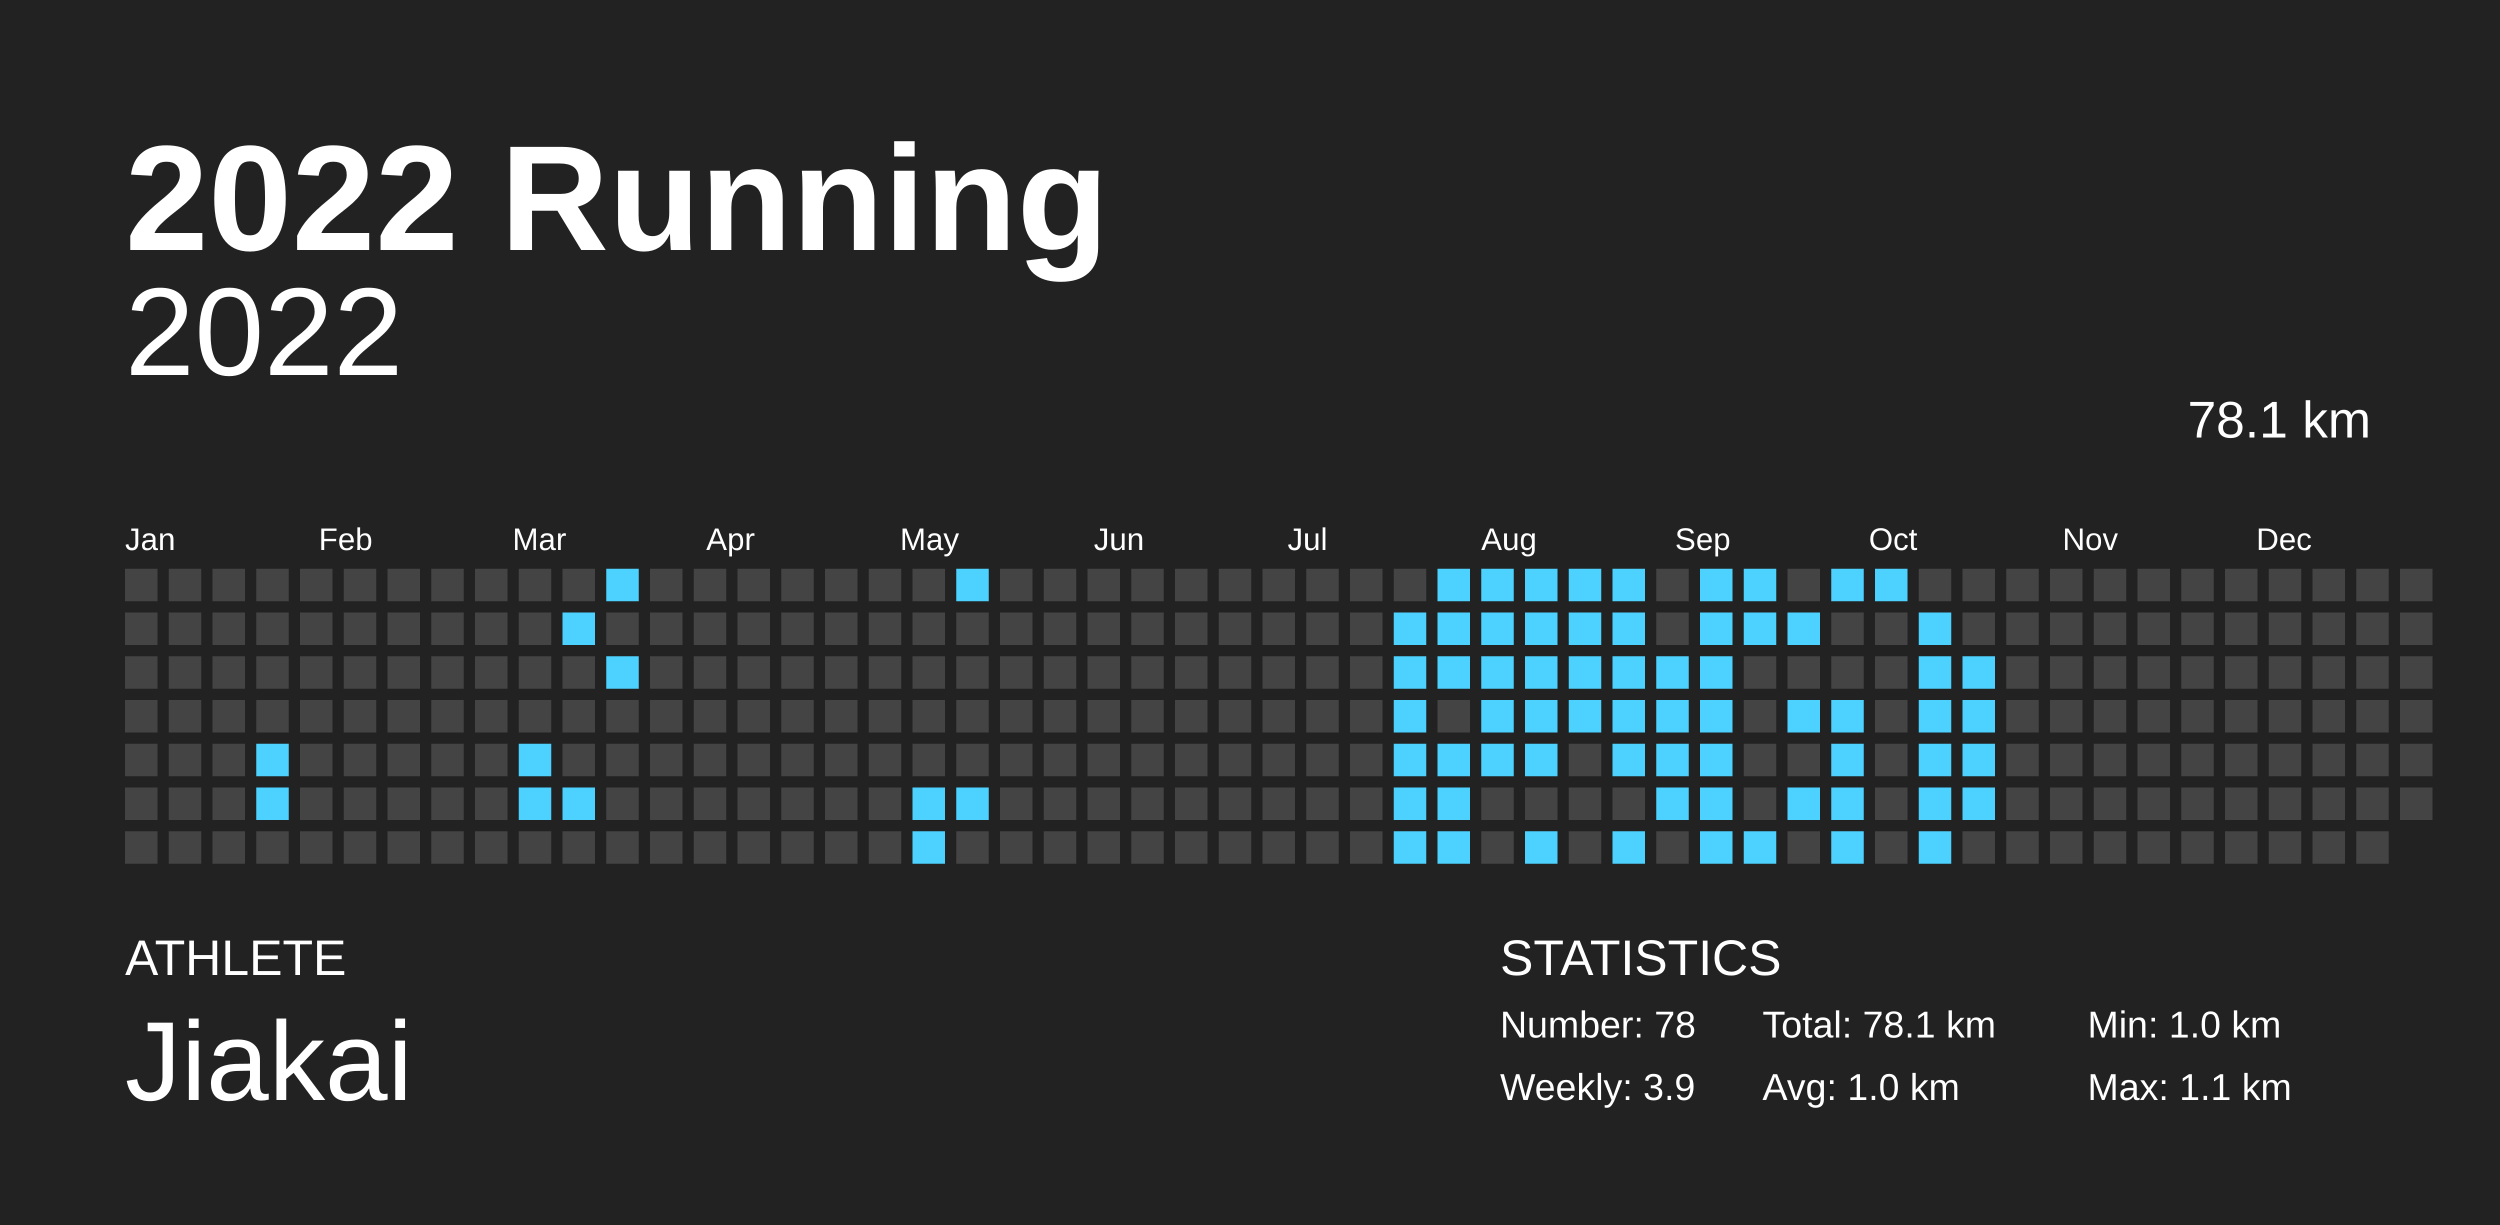
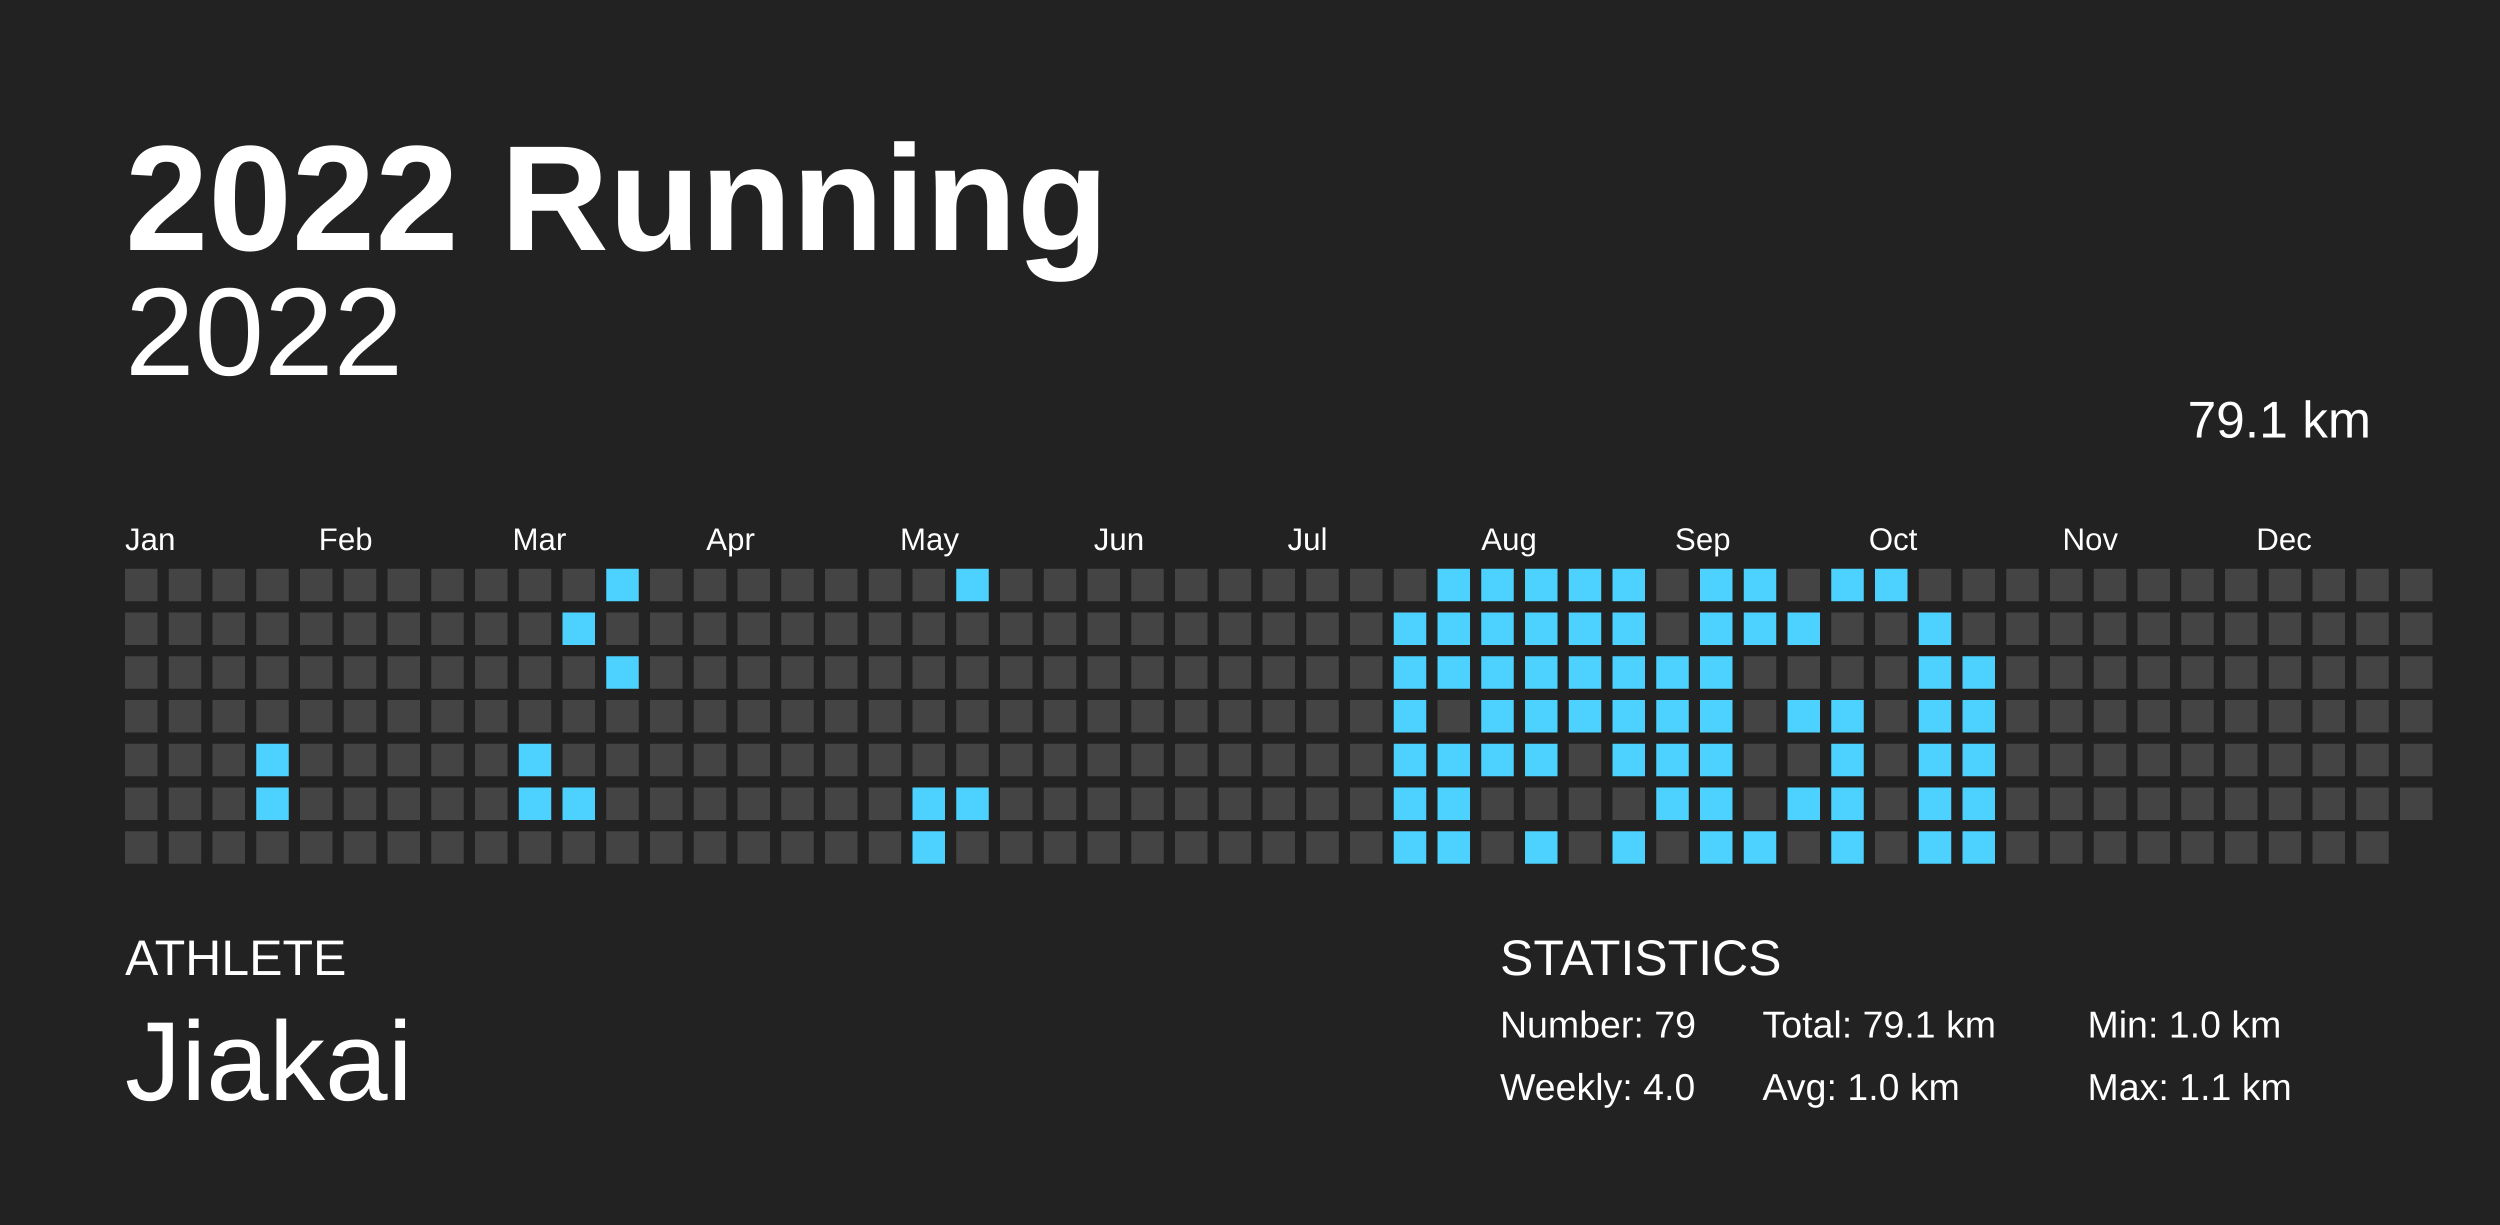
<svg xmlns="http://www.w3.org/2000/svg" baseProfile="full" height="98mm" version="1.1" viewBox="0,0,200,98" width="200mm">
  <defs />
  <rect fill="#222222" height="98" width="200" x="0" y="0" />
  <text fill="#FFFFFF" style="font-size:12px; font-family:Arial; font-weight:bold;" x="10" y="20">2022 Running</text>
  <text fill="#FFFFFF" style="font-size:4px; font-family:Arial" x="10" y="78">ATHLETE</text>
  <text fill="#FFFFFF" style="font-size:9px; font-family:Arial" x="10" y="88">Jiakai</text>
  <text fill="#FFFFFF" style="font-size:4px; font-family:Arial" x="120" y="78">STATISTICS</text>
-   <text fill="#FFFFFF" style="font-size:3px; font-family:Arial" x="120" y="83">Number: 78</text>
-   <text fill="#FFFFFF" style="font-size:3px; font-family:Arial" x="120" y="88">Weekly: 3.9</text>
-   <text fill="#FFFFFF" style="font-size:3px; font-family:Arial" x="141" y="83">Total: 78.1 km</text>
+   <text fill="#FFFFFF" style="font-size:3px; font-family:Arial" x="120" y="83">Number: 79</text>
+   <text fill="#FFFFFF" style="font-size:3px; font-family:Arial" x="120" y="88">Weekly: 4.0</text>
+   <text fill="#FFFFFF" style="font-size:3px; font-family:Arial" x="141" y="83">Total: 79.1 km</text>
  <text fill="#FFFFFF" style="font-size:3px; font-family:Arial" x="141" y="88">Avg: 1.0 km</text>
  <text fill="#FFFFFF" style="font-size:3px; font-family:Arial" x="167" y="83">Min: 1.0 km</text>
  <text fill="#FFFFFF" style="font-size:3px; font-family:Arial" x="167" y="88">Max: 1.1 km</text>
  <text alignment-baseline="hanging" fill="#FFFFFF" style="font-size:10.0px; font-family:Arial;" x="10" y="30">2022</text>
-   <text alignment-baseline="hanging" fill="#FFFFFF" style="font-size:4.125px; font-family:Arial;" x="175" y="35">78.1 km</text>
+   <text alignment-baseline="hanging" fill="#FFFFFF" style="font-size:4.125px; font-family:Arial;" x="175" y="35">79.1 km</text>
  <text fill="#FFFFFF" style="font-size:2.5px; font-family:Arial" x="10.0" y="44">Jan</text>
  <text fill="#FFFFFF" style="font-size:2.5px; font-family:Arial" x="25.5" y="44">Feb</text>
  <text fill="#FFFFFF" style="font-size:2.5px; font-family:Arial" x="41.0" y="44">Mar</text>
  <text fill="#FFFFFF" style="font-size:2.5px; font-family:Arial" x="56.5" y="44">Apr</text>
  <text fill="#FFFFFF" style="font-size:2.5px; font-family:Arial" x="72.0" y="44">May</text>
  <text fill="#FFFFFF" style="font-size:2.5px; font-family:Arial" x="87.5" y="44">Jun</text>
  <text fill="#FFFFFF" style="font-size:2.5px; font-family:Arial" x="103.0" y="44">Jul</text>
  <text fill="#FFFFFF" style="font-size:2.5px; font-family:Arial" x="118.5" y="44">Aug</text>
  <text fill="#FFFFFF" style="font-size:2.5px; font-family:Arial" x="134.0" y="44">Sep</text>
  <text fill="#FFFFFF" style="font-size:2.5px; font-family:Arial" x="149.5" y="44">Oct</text>
  <text fill="#FFFFFF" style="font-size:2.5px; font-family:Arial" x="165.0" y="44">Nov</text>
  <text fill="#FFFFFF" style="font-size:2.5px; font-family:Arial" x="180.5" y="44">Dec</text>
  <rect fill="#444444" height="2.6" width="2.6" x="10.0" y="45.5" />
  <rect fill="#444444" height="2.6" width="2.6" x="10.0" y="49.0" />
  <rect fill="#444444" height="2.6" width="2.6" x="10.0" y="52.5" />
  <rect fill="#444444" height="2.6" width="2.6" x="10.0" y="56.0" />
  <rect fill="#444444" height="2.6" width="2.6" x="10.0" y="59.5" />
  <rect fill="#444444" height="2.6" width="2.6" x="10.0" y="63.0" />
  <rect fill="#444444" height="2.6" width="2.6" x="10.0" y="66.5" />
  <rect fill="#444444" height="2.6" width="2.6" x="13.5" y="45.5" />
  <rect fill="#444444" height="2.6" width="2.6" x="13.5" y="49.0" />
  <rect fill="#444444" height="2.6" width="2.6" x="13.5" y="52.5" />
  <rect fill="#444444" height="2.6" width="2.6" x="13.5" y="56.0" />
  <rect fill="#444444" height="2.6" width="2.6" x="13.5" y="59.5" />
  <rect fill="#444444" height="2.6" width="2.6" x="13.5" y="63.0" />
  <rect fill="#444444" height="2.6" width="2.6" x="13.5" y="66.5" />
  <rect fill="#444444" height="2.6" width="2.6" x="17.0" y="45.5" />
  <rect fill="#444444" height="2.6" width="2.6" x="17.0" y="49.0" />
  <rect fill="#444444" height="2.6" width="2.6" x="17.0" y="52.5" />
  <rect fill="#444444" height="2.6" width="2.6" x="17.0" y="56.0" />
  <rect fill="#444444" height="2.6" width="2.6" x="17.0" y="59.5" />
  <rect fill="#444444" height="2.6" width="2.6" x="17.0" y="63.0" />
  <rect fill="#444444" height="2.6" width="2.6" x="17.0" y="66.5" />
  <rect fill="#444444" height="2.6" width="2.6" x="20.5" y="45.5" />
  <rect fill="#444444" height="2.6" width="2.6" x="20.5" y="49.0" />
  <rect fill="#444444" height="2.6" width="2.6" x="20.5" y="52.5" />
  <rect fill="#444444" height="2.6" width="2.6" x="20.5" y="56.0" />
  <rect fill="#4dd2ff" height="2.6" width="2.6" x="20.5" y="59.5" />
  <rect fill="#4dd2ff" height="2.6" width="2.6" x="20.5" y="63.0" />
  <rect fill="#444444" height="2.6" width="2.6" x="20.5" y="66.5" />
  <rect fill="#444444" height="2.6" width="2.6" x="24.0" y="45.5" />
  <rect fill="#444444" height="2.6" width="2.6" x="24.0" y="49.0" />
  <rect fill="#444444" height="2.6" width="2.6" x="24.0" y="52.5" />
  <rect fill="#444444" height="2.6" width="2.6" x="24.0" y="56.0" />
  <rect fill="#444444" height="2.6" width="2.6" x="24.0" y="59.5" />
  <rect fill="#444444" height="2.6" width="2.6" x="24.0" y="63.0" />
  <rect fill="#444444" height="2.6" width="2.6" x="24.0" y="66.5" />
  <rect fill="#444444" height="2.6" width="2.6" x="27.5" y="45.5" />
  <rect fill="#444444" height="2.6" width="2.6" x="27.5" y="49.0" />
  <rect fill="#444444" height="2.6" width="2.6" x="27.5" y="52.5" />
  <rect fill="#444444" height="2.6" width="2.6" x="27.5" y="56.0" />
  <rect fill="#444444" height="2.6" width="2.6" x="27.5" y="59.5" />
  <rect fill="#444444" height="2.6" width="2.6" x="27.5" y="63.0" />
  <rect fill="#444444" height="2.6" width="2.6" x="27.5" y="66.5" />
  <rect fill="#444444" height="2.6" width="2.6" x="31.0" y="45.5" />
  <rect fill="#444444" height="2.6" width="2.6" x="31.0" y="49.0" />
  <rect fill="#444444" height="2.6" width="2.6" x="31.0" y="52.5" />
  <rect fill="#444444" height="2.6" width="2.6" x="31.0" y="56.0" />
  <rect fill="#444444" height="2.6" width="2.6" x="31.0" y="59.5" />
  <rect fill="#444444" height="2.6" width="2.6" x="31.0" y="63.0" />
  <rect fill="#444444" height="2.6" width="2.6" x="31.0" y="66.5" />
  <rect fill="#444444" height="2.6" width="2.6" x="34.5" y="45.5" />
  <rect fill="#444444" height="2.6" width="2.6" x="34.5" y="49.0" />
  <rect fill="#444444" height="2.6" width="2.6" x="34.5" y="52.5" />
  <rect fill="#444444" height="2.6" width="2.6" x="34.5" y="56.0" />
  <rect fill="#444444" height="2.6" width="2.6" x="34.5" y="59.5" />
  <rect fill="#444444" height="2.6" width="2.6" x="34.5" y="63.0" />
  <rect fill="#444444" height="2.6" width="2.6" x="34.5" y="66.5" />
  <rect fill="#444444" height="2.6" width="2.6" x="38.0" y="45.5" />
  <rect fill="#444444" height="2.6" width="2.6" x="38.0" y="49.0" />
  <rect fill="#444444" height="2.6" width="2.6" x="38.0" y="52.5" />
  <rect fill="#444444" height="2.6" width="2.6" x="38.0" y="56.0" />
  <rect fill="#444444" height="2.6" width="2.6" x="38.0" y="59.5" />
  <rect fill="#444444" height="2.6" width="2.6" x="38.0" y="63.0" />
  <rect fill="#444444" height="2.6" width="2.6" x="38.0" y="66.5" />
  <rect fill="#444444" height="2.6" width="2.6" x="41.5" y="45.5" />
  <rect fill="#444444" height="2.6" width="2.6" x="41.5" y="49.0" />
  <rect fill="#444444" height="2.6" width="2.6" x="41.5" y="52.5" />
  <rect fill="#444444" height="2.6" width="2.6" x="41.5" y="56.0" />
  <rect fill="#4dd2ff" height="2.6" width="2.6" x="41.5" y="59.5" />
  <rect fill="#4dd2ff" height="2.6" width="2.6" x="41.5" y="63.0" />
  <rect fill="#444444" height="2.6" width="2.6" x="41.5" y="66.5" />
  <rect fill="#444444" height="2.6" width="2.6" x="45.0" y="45.5" />
  <rect fill="#4dd2ff" height="2.6" width="2.6" x="45.0" y="49.0" />
  <rect fill="#444444" height="2.6" width="2.6" x="45.0" y="52.5" />
  <rect fill="#444444" height="2.6" width="2.6" x="45.0" y="56.0" />
  <rect fill="#444444" height="2.6" width="2.6" x="45.0" y="59.5" />
  <rect fill="#4dd2ff" height="2.6" width="2.6" x="45.0" y="63.0" />
  <rect fill="#444444" height="2.6" width="2.6" x="45.0" y="66.5" />
  <rect fill="#4dd2ff" height="2.6" width="2.6" x="48.5" y="45.5" />
  <rect fill="#444444" height="2.6" width="2.6" x="48.5" y="49.0" />
  <rect fill="#4dd2ff" height="2.6" width="2.6" x="48.5" y="52.5" />
  <rect fill="#444444" height="2.6" width="2.6" x="48.5" y="56.0" />
  <rect fill="#444444" height="2.6" width="2.6" x="48.5" y="59.5" />
  <rect fill="#444444" height="2.6" width="2.6" x="48.5" y="63.0" />
  <rect fill="#444444" height="2.6" width="2.6" x="48.5" y="66.5" />
  <rect fill="#444444" height="2.6" width="2.6" x="52.0" y="45.5" />
  <rect fill="#444444" height="2.6" width="2.6" x="52.0" y="49.0" />
  <rect fill="#444444" height="2.6" width="2.6" x="52.0" y="52.5" />
  <rect fill="#444444" height="2.6" width="2.6" x="52.0" y="56.0" />
  <rect fill="#444444" height="2.6" width="2.6" x="52.0" y="59.5" />
  <rect fill="#444444" height="2.6" width="2.6" x="52.0" y="63.0" />
  <rect fill="#444444" height="2.6" width="2.6" x="52.0" y="66.5" />
  <rect fill="#444444" height="2.6" width="2.6" x="55.5" y="45.5" />
  <rect fill="#444444" height="2.6" width="2.6" x="55.5" y="49.0" />
  <rect fill="#444444" height="2.6" width="2.6" x="55.5" y="52.5" />
  <rect fill="#444444" height="2.6" width="2.6" x="55.5" y="56.0" />
  <rect fill="#444444" height="2.6" width="2.6" x="55.5" y="59.5" />
  <rect fill="#444444" height="2.6" width="2.6" x="55.5" y="63.0" />
  <rect fill="#444444" height="2.6" width="2.6" x="55.5" y="66.5" />
  <rect fill="#444444" height="2.6" width="2.6" x="59.0" y="45.5" />
  <rect fill="#444444" height="2.6" width="2.6" x="59.0" y="49.0" />
  <rect fill="#444444" height="2.6" width="2.6" x="59.0" y="52.5" />
  <rect fill="#444444" height="2.6" width="2.6" x="59.0" y="56.0" />
  <rect fill="#444444" height="2.6" width="2.6" x="59.0" y="59.5" />
  <rect fill="#444444" height="2.6" width="2.6" x="59.0" y="63.0" />
  <rect fill="#444444" height="2.6" width="2.6" x="59.0" y="66.5" />
  <rect fill="#444444" height="2.6" width="2.6" x="62.5" y="45.5" />
  <rect fill="#444444" height="2.6" width="2.6" x="62.5" y="49.0" />
  <rect fill="#444444" height="2.6" width="2.6" x="62.5" y="52.5" />
  <rect fill="#444444" height="2.6" width="2.6" x="62.5" y="56.0" />
  <rect fill="#444444" height="2.6" width="2.6" x="62.5" y="59.5" />
  <rect fill="#444444" height="2.6" width="2.6" x="62.5" y="63.0" />
  <rect fill="#444444" height="2.6" width="2.6" x="62.5" y="66.5" />
  <rect fill="#444444" height="2.6" width="2.6" x="66.0" y="45.5" />
  <rect fill="#444444" height="2.6" width="2.6" x="66.0" y="49.0" />
  <rect fill="#444444" height="2.6" width="2.6" x="66.0" y="52.5" />
  <rect fill="#444444" height="2.6" width="2.6" x="66.0" y="56.0" />
  <rect fill="#444444" height="2.6" width="2.6" x="66.0" y="59.5" />
  <rect fill="#444444" height="2.6" width="2.6" x="66.0" y="63.0" />
  <rect fill="#444444" height="2.6" width="2.6" x="66.0" y="66.5" />
  <rect fill="#444444" height="2.6" width="2.6" x="69.5" y="45.5" />
  <rect fill="#444444" height="2.6" width="2.6" x="69.5" y="49.0" />
  <rect fill="#444444" height="2.6" width="2.6" x="69.5" y="52.5" />
  <rect fill="#444444" height="2.6" width="2.6" x="69.5" y="56.0" />
  <rect fill="#444444" height="2.6" width="2.6" x="69.5" y="59.5" />
  <rect fill="#444444" height="2.6" width="2.6" x="69.5" y="63.0" />
  <rect fill="#444444" height="2.6" width="2.6" x="69.5" y="66.5" />
  <rect fill="#444444" height="2.6" width="2.6" x="73.0" y="45.5" />
  <rect fill="#444444" height="2.6" width="2.6" x="73.0" y="49.0" />
  <rect fill="#444444" height="2.6" width="2.6" x="73.0" y="52.5" />
  <rect fill="#444444" height="2.6" width="2.6" x="73.0" y="56.0" />
  <rect fill="#444444" height="2.6" width="2.6" x="73.0" y="59.5" />
  <rect fill="#4dd2ff" height="2.6" width="2.6" x="73.0" y="63.0" />
  <rect fill="#4dd2ff" height="2.6" width="2.6" x="73.0" y="66.5" />
  <rect fill="#4dd2ff" height="2.6" width="2.6" x="76.5" y="45.5" />
  <rect fill="#444444" height="2.6" width="2.6" x="76.5" y="49.0" />
  <rect fill="#444444" height="2.6" width="2.6" x="76.5" y="52.5" />
  <rect fill="#444444" height="2.6" width="2.6" x="76.5" y="56.0" />
  <rect fill="#444444" height="2.6" width="2.6" x="76.5" y="59.5" />
  <rect fill="#4dd2ff" height="2.6" width="2.6" x="76.5" y="63.0" />
  <rect fill="#444444" height="2.6" width="2.6" x="76.5" y="66.5" />
  <rect fill="#444444" height="2.6" width="2.6" x="80.0" y="45.5" />
  <rect fill="#444444" height="2.6" width="2.6" x="80.0" y="49.0" />
  <rect fill="#444444" height="2.6" width="2.6" x="80.0" y="52.5" />
  <rect fill="#444444" height="2.6" width="2.6" x="80.0" y="56.0" />
  <rect fill="#444444" height="2.6" width="2.6" x="80.0" y="59.5" />
  <rect fill="#444444" height="2.6" width="2.6" x="80.0" y="63.0" />
  <rect fill="#444444" height="2.6" width="2.6" x="80.0" y="66.5" />
  <rect fill="#444444" height="2.6" width="2.6" x="83.5" y="45.5" />
  <rect fill="#444444" height="2.6" width="2.6" x="83.5" y="49.0" />
  <rect fill="#444444" height="2.6" width="2.6" x="83.5" y="52.5" />
  <rect fill="#444444" height="2.6" width="2.6" x="83.5" y="56.0" />
  <rect fill="#444444" height="2.6" width="2.6" x="83.5" y="59.5" />
  <rect fill="#444444" height="2.6" width="2.6" x="83.5" y="63.0" />
  <rect fill="#444444" height="2.6" width="2.6" x="83.5" y="66.5" />
  <rect fill="#444444" height="2.6" width="2.6" x="87.0" y="45.5" />
  <rect fill="#444444" height="2.6" width="2.6" x="87.0" y="49.0" />
  <rect fill="#444444" height="2.6" width="2.6" x="87.0" y="52.5" />
  <rect fill="#444444" height="2.6" width="2.6" x="87.0" y="56.0" />
  <rect fill="#444444" height="2.6" width="2.6" x="87.0" y="59.5" />
  <rect fill="#444444" height="2.6" width="2.6" x="87.0" y="63.0" />
  <rect fill="#444444" height="2.6" width="2.6" x="87.0" y="66.5" />
  <rect fill="#444444" height="2.6" width="2.6" x="90.5" y="45.5" />
  <rect fill="#444444" height="2.6" width="2.6" x="90.5" y="49.0" />
  <rect fill="#444444" height="2.6" width="2.6" x="90.5" y="52.5" />
  <rect fill="#444444" height="2.6" width="2.6" x="90.5" y="56.0" />
  <rect fill="#444444" height="2.6" width="2.6" x="90.5" y="59.5" />
  <rect fill="#444444" height="2.6" width="2.6" x="90.5" y="63.0" />
  <rect fill="#444444" height="2.6" width="2.6" x="90.5" y="66.5" />
  <rect fill="#444444" height="2.6" width="2.6" x="94.0" y="45.5" />
  <rect fill="#444444" height="2.6" width="2.6" x="94.0" y="49.0" />
  <rect fill="#444444" height="2.6" width="2.6" x="94.0" y="52.5" />
  <rect fill="#444444" height="2.6" width="2.6" x="94.0" y="56.0" />
  <rect fill="#444444" height="2.6" width="2.6" x="94.0" y="59.5" />
  <rect fill="#444444" height="2.6" width="2.6" x="94.0" y="63.0" />
  <rect fill="#444444" height="2.6" width="2.6" x="94.0" y="66.5" />
  <rect fill="#444444" height="2.6" width="2.6" x="97.5" y="45.5" />
  <rect fill="#444444" height="2.6" width="2.6" x="97.5" y="49.0" />
  <rect fill="#444444" height="2.6" width="2.6" x="97.5" y="52.5" />
  <rect fill="#444444" height="2.6" width="2.6" x="97.5" y="56.0" />
  <rect fill="#444444" height="2.6" width="2.6" x="97.5" y="59.5" />
  <rect fill="#444444" height="2.6" width="2.6" x="97.5" y="63.0" />
  <rect fill="#444444" height="2.6" width="2.6" x="97.5" y="66.5" />
  <rect fill="#444444" height="2.6" width="2.6" x="101.0" y="45.5" />
  <rect fill="#444444" height="2.6" width="2.6" x="101.0" y="49.0" />
  <rect fill="#444444" height="2.6" width="2.6" x="101.0" y="52.5" />
  <rect fill="#444444" height="2.6" width="2.6" x="101.0" y="56.0" />
  <rect fill="#444444" height="2.6" width="2.6" x="101.0" y="59.5" />
  <rect fill="#444444" height="2.6" width="2.6" x="101.0" y="63.0" />
  <rect fill="#444444" height="2.6" width="2.6" x="101.0" y="66.5" />
  <rect fill="#444444" height="2.6" width="2.6" x="104.5" y="45.5" />
  <rect fill="#444444" height="2.6" width="2.6" x="104.5" y="49.0" />
  <rect fill="#444444" height="2.6" width="2.6" x="104.5" y="52.5" />
  <rect fill="#444444" height="2.6" width="2.6" x="104.5" y="56.0" />
  <rect fill="#444444" height="2.6" width="2.6" x="104.5" y="59.5" />
  <rect fill="#444444" height="2.6" width="2.6" x="104.5" y="63.0" />
  <rect fill="#444444" height="2.6" width="2.6" x="104.5" y="66.5" />
  <rect fill="#444444" height="2.6" width="2.6" x="108.0" y="45.5" />
  <rect fill="#444444" height="2.6" width="2.6" x="108.0" y="49.0" />
  <rect fill="#444444" height="2.6" width="2.6" x="108.0" y="52.5" />
  <rect fill="#444444" height="2.6" width="2.6" x="108.0" y="56.0" />
  <rect fill="#444444" height="2.6" width="2.6" x="108.0" y="59.5" />
  <rect fill="#444444" height="2.6" width="2.6" x="108.0" y="63.0" />
  <rect fill="#444444" height="2.6" width="2.6" x="108.0" y="66.5" />
  <rect fill="#444444" height="2.6" width="2.6" x="111.5" y="45.5" />
  <rect fill="#4dd2ff" height="2.6" width="2.6" x="111.5" y="49.0" />
  <rect fill="#4dd2ff" height="2.6" width="2.6" x="111.5" y="52.5" />
  <rect fill="#4dd2ff" height="2.6" width="2.6" x="111.5" y="56.0" />
  <rect fill="#4dd2ff" height="2.6" width="2.6" x="111.5" y="59.5" />
  <rect fill="#4dd2ff" height="2.6" width="2.6" x="111.5" y="63.0" />
  <rect fill="#4dd2ff" height="2.6" width="2.6" x="111.5" y="66.5" />
  <rect fill="#4dd2ff" height="2.6" width="2.6" x="115.0" y="45.5" />
  <rect fill="#4dd2ff" height="2.6" width="2.6" x="115.0" y="49.0" />
  <rect fill="#4dd2ff" height="2.6" width="2.6" x="115.0" y="52.5" />
  <rect fill="#444444" height="2.6" width="2.6" x="115.0" y="56.0" />
  <rect fill="#4dd2ff" height="2.6" width="2.6" x="115.0" y="59.5" />
  <rect fill="#4dd2ff" height="2.6" width="2.6" x="115.0" y="63.0" />
  <rect fill="#4dd2ff" height="2.6" width="2.6" x="115.0" y="66.5" />
  <rect fill="#4dd2ff" height="2.6" width="2.6" x="118.5" y="45.5" />
  <rect fill="#4dd2ff" height="2.6" width="2.6" x="118.5" y="49.0" />
  <rect fill="#4dd2ff" height="2.6" width="2.6" x="118.5" y="52.5" />
  <rect fill="#4dd2ff" height="2.6" width="2.6" x="118.5" y="56.0" />
  <rect fill="#4dd2ff" height="2.6" width="2.6" x="118.5" y="59.5" />
  <rect fill="#444444" height="2.6" width="2.6" x="118.5" y="63.0" />
  <rect fill="#444444" height="2.6" width="2.6" x="118.5" y="66.5" />
  <rect fill="#4dd2ff" height="2.6" width="2.6" x="122.0" y="45.5" />
  <rect fill="#4dd2ff" height="2.6" width="2.6" x="122.0" y="49.0" />
  <rect fill="#4dd2ff" height="2.6" width="2.6" x="122.0" y="52.5" />
  <rect fill="#4dd2ff" height="2.6" width="2.6" x="122.0" y="56.0" />
  <rect fill="#4dd2ff" height="2.6" width="2.6" x="122.0" y="59.5" />
  <rect fill="#444444" height="2.6" width="2.6" x="122.0" y="63.0" />
  <rect fill="#4dd2ff" height="2.6" width="2.6" x="122.0" y="66.5" />
  <rect fill="#4dd2ff" height="2.6" width="2.6" x="125.5" y="45.5" />
  <rect fill="#4dd2ff" height="2.6" width="2.6" x="125.5" y="49.0" />
  <rect fill="#4dd2ff" height="2.6" width="2.6" x="125.5" y="52.5" />
  <rect fill="#4dd2ff" height="2.6" width="2.6" x="125.5" y="56.0" />
  <rect fill="#444444" height="2.6" width="2.6" x="125.5" y="59.5" />
  <rect fill="#444444" height="2.6" width="2.6" x="125.5" y="63.0" />
  <rect fill="#444444" height="2.6" width="2.6" x="125.5" y="66.5" />
  <rect fill="#4dd2ff" height="2.6" width="2.6" x="129.0" y="45.5" />
  <rect fill="#4dd2ff" height="2.6" width="2.6" x="129.0" y="49.0" />
  <rect fill="#4dd2ff" height="2.6" width="2.6" x="129.0" y="52.5" />
  <rect fill="#4dd2ff" height="2.6" width="2.6" x="129.0" y="56.0" />
  <rect fill="#4dd2ff" height="2.6" width="2.6" x="129.0" y="59.5" />
  <rect fill="#444444" height="2.6" width="2.6" x="129.0" y="63.0" />
  <rect fill="#4dd2ff" height="2.6" width="2.6" x="129.0" y="66.5" />
  <rect fill="#444444" height="2.6" width="2.6" x="132.5" y="45.5" />
  <rect fill="#444444" height="2.6" width="2.6" x="132.5" y="49.0" />
  <rect fill="#4dd2ff" height="2.6" width="2.6" x="132.5" y="52.5" />
  <rect fill="#4dd2ff" height="2.6" width="2.6" x="132.5" y="56.0" />
  <rect fill="#4dd2ff" height="2.6" width="2.6" x="132.5" y="59.5" />
  <rect fill="#4dd2ff" height="2.6" width="2.6" x="132.5" y="63.0" />
  <rect fill="#444444" height="2.6" width="2.6" x="132.5" y="66.5" />
  <rect fill="#4dd2ff" height="2.6" width="2.6" x="136.0" y="45.5" />
  <rect fill="#4dd2ff" height="2.6" width="2.6" x="136.0" y="49.0" />
  <rect fill="#4dd2ff" height="2.6" width="2.6" x="136.0" y="52.5" />
  <rect fill="#4dd2ff" height="2.6" width="2.6" x="136.0" y="56.0" />
  <rect fill="#4dd2ff" height="2.6" width="2.6" x="136.0" y="59.5" />
  <rect fill="#4dd2ff" height="2.6" width="2.6" x="136.0" y="63.0" />
  <rect fill="#4dd2ff" height="2.6" width="2.6" x="136.0" y="66.5" />
  <rect fill="#4dd2ff" height="2.6" width="2.6" x="139.5" y="45.5" />
  <rect fill="#4dd2ff" height="2.6" width="2.6" x="139.5" y="49.0" />
  <rect fill="#444444" height="2.6" width="2.6" x="139.5" y="52.5" />
  <rect fill="#444444" height="2.6" width="2.6" x="139.5" y="56.0" />
  <rect fill="#444444" height="2.6" width="2.6" x="139.5" y="59.5" />
  <rect fill="#444444" height="2.6" width="2.6" x="139.5" y="63.0" />
  <rect fill="#4dd2ff" height="2.6" width="2.6" x="139.5" y="66.5" />
  <rect fill="#444444" height="2.6" width="2.6" x="143.0" y="45.5" />
  <rect fill="#4dd2ff" height="2.6" width="2.6" x="143.0" y="49.0" />
  <rect fill="#444444" height="2.6" width="2.6" x="143.0" y="52.5" />
  <rect fill="#4dd2ff" height="2.6" width="2.6" x="143.0" y="56.0" />
  <rect fill="#444444" height="2.6" width="2.6" x="143.0" y="59.5" />
  <rect fill="#4dd2ff" height="2.6" width="2.6" x="143.0" y="63.0" />
  <rect fill="#444444" height="2.6" width="2.6" x="143.0" y="66.5" />
  <rect fill="#4dd2ff" height="2.6" width="2.6" x="146.5" y="45.5" />
  <rect fill="#444444" height="2.6" width="2.6" x="146.5" y="49.0" />
  <rect fill="#444444" height="2.6" width="2.6" x="146.5" y="52.5" />
  <rect fill="#4dd2ff" height="2.6" width="2.6" x="146.5" y="56.0" />
  <rect fill="#4dd2ff" height="2.6" width="2.6" x="146.5" y="59.5" />
  <rect fill="#4dd2ff" height="2.6" width="2.6" x="146.5" y="63.0" />
  <rect fill="#4dd2ff" height="2.6" width="2.6" x="146.5" y="66.5" />
  <rect fill="#4dd2ff" height="2.6" width="2.6" x="150.0" y="45.5" />
  <rect fill="#444444" height="2.6" width="2.6" x="150.0" y="49.0" />
  <rect fill="#444444" height="2.6" width="2.6" x="150.0" y="52.5" />
  <rect fill="#444444" height="2.6" width="2.6" x="150.0" y="56.0" />
  <rect fill="#444444" height="2.6" width="2.6" x="150.0" y="59.5" />
  <rect fill="#444444" height="2.6" width="2.6" x="150.0" y="63.0" />
  <rect fill="#444444" height="2.6" width="2.6" x="150.0" y="66.5" />
  <rect fill="#444444" height="2.6" width="2.6" x="153.5" y="45.5" />
  <rect fill="#4dd2ff" height="2.6" width="2.6" x="153.5" y="49.0" />
  <rect fill="#4dd2ff" height="2.6" width="2.6" x="153.5" y="52.5" />
  <rect fill="#4dd2ff" height="2.6" width="2.6" x="153.5" y="56.0" />
  <rect fill="#4dd2ff" height="2.6" width="2.6" x="153.5" y="59.5" />
  <rect fill="#4dd2ff" height="2.6" width="2.6" x="153.5" y="63.0" />
  <rect fill="#4dd2ff" height="2.6" width="2.6" x="153.5" y="66.5" />
  <rect fill="#444444" height="2.6" width="2.6" x="157.0" y="45.5" />
  <rect fill="#444444" height="2.6" width="2.6" x="157.0" y="49.0" />
  <rect fill="#4dd2ff" height="2.6" width="2.6" x="157.0" y="52.5" />
  <rect fill="#4dd2ff" height="2.6" width="2.6" x="157.0" y="56.0" />
  <rect fill="#4dd2ff" height="2.6" width="2.6" x="157.0" y="59.5" />
  <rect fill="#4dd2ff" height="2.6" width="2.6" x="157.0" y="63.0" />
-   <rect fill="#444444" height="2.6" width="2.6" x="157.0" y="66.5" />
+   <rect fill="#4dd2ff" height="2.6" width="2.6" x="157.0" y="66.5" />
  <rect fill="#444444" height="2.6" width="2.6" x="160.5" y="45.5" />
  <rect fill="#444444" height="2.6" width="2.6" x="160.5" y="49.0" />
  <rect fill="#444444" height="2.6" width="2.6" x="160.5" y="52.5" />
  <rect fill="#444444" height="2.6" width="2.6" x="160.5" y="56.0" />
  <rect fill="#444444" height="2.6" width="2.6" x="160.5" y="59.5" />
  <rect fill="#444444" height="2.6" width="2.6" x="160.5" y="63.0" />
  <rect fill="#444444" height="2.6" width="2.6" x="160.5" y="66.5" />
  <rect fill="#444444" height="2.6" width="2.6" x="164.0" y="45.5" />
  <rect fill="#444444" height="2.6" width="2.6" x="164.0" y="49.0" />
  <rect fill="#444444" height="2.6" width="2.6" x="164.0" y="52.5" />
  <rect fill="#444444" height="2.6" width="2.6" x="164.0" y="56.0" />
  <rect fill="#444444" height="2.6" width="2.6" x="164.0" y="59.5" />
  <rect fill="#444444" height="2.6" width="2.6" x="164.0" y="63.0" />
  <rect fill="#444444" height="2.6" width="2.6" x="164.0" y="66.5" />
  <rect fill="#444444" height="2.6" width="2.6" x="167.5" y="45.5" />
  <rect fill="#444444" height="2.6" width="2.6" x="167.5" y="49.0" />
  <rect fill="#444444" height="2.6" width="2.6" x="167.5" y="52.5" />
  <rect fill="#444444" height="2.6" width="2.6" x="167.5" y="56.0" />
  <rect fill="#444444" height="2.6" width="2.6" x="167.5" y="59.5" />
  <rect fill="#444444" height="2.6" width="2.6" x="167.5" y="63.0" />
  <rect fill="#444444" height="2.6" width="2.6" x="167.5" y="66.5" />
  <rect fill="#444444" height="2.6" width="2.6" x="171.0" y="45.5" />
  <rect fill="#444444" height="2.6" width="2.6" x="171.0" y="49.0" />
  <rect fill="#444444" height="2.6" width="2.6" x="171.0" y="52.5" />
  <rect fill="#444444" height="2.6" width="2.6" x="171.0" y="56.0" />
  <rect fill="#444444" height="2.6" width="2.6" x="171.0" y="59.5" />
  <rect fill="#444444" height="2.6" width="2.6" x="171.0" y="63.0" />
  <rect fill="#444444" height="2.6" width="2.6" x="171.0" y="66.5" />
  <rect fill="#444444" height="2.6" width="2.6" x="174.5" y="45.5" />
  <rect fill="#444444" height="2.6" width="2.6" x="174.5" y="49.0" />
  <rect fill="#444444" height="2.6" width="2.6" x="174.5" y="52.5" />
  <rect fill="#444444" height="2.6" width="2.6" x="174.5" y="56.0" />
  <rect fill="#444444" height="2.6" width="2.6" x="174.5" y="59.5" />
  <rect fill="#444444" height="2.6" width="2.6" x="174.5" y="63.0" />
  <rect fill="#444444" height="2.6" width="2.6" x="174.5" y="66.5" />
  <rect fill="#444444" height="2.6" width="2.6" x="178.0" y="45.5" />
  <rect fill="#444444" height="2.6" width="2.6" x="178.0" y="49.0" />
  <rect fill="#444444" height="2.6" width="2.6" x="178.0" y="52.5" />
  <rect fill="#444444" height="2.6" width="2.6" x="178.0" y="56.0" />
  <rect fill="#444444" height="2.6" width="2.6" x="178.0" y="59.5" />
  <rect fill="#444444" height="2.6" width="2.6" x="178.0" y="63.0" />
  <rect fill="#444444" height="2.6" width="2.6" x="178.0" y="66.5" />
  <rect fill="#444444" height="2.6" width="2.6" x="181.5" y="45.5" />
  <rect fill="#444444" height="2.6" width="2.6" x="181.5" y="49.0" />
  <rect fill="#444444" height="2.6" width="2.6" x="181.5" y="52.5" />
  <rect fill="#444444" height="2.6" width="2.6" x="181.5" y="56.0" />
  <rect fill="#444444" height="2.6" width="2.6" x="181.5" y="59.5" />
  <rect fill="#444444" height="2.6" width="2.6" x="181.5" y="63.0" />
  <rect fill="#444444" height="2.6" width="2.6" x="181.5" y="66.5" />
  <rect fill="#444444" height="2.6" width="2.6" x="185.0" y="45.5" />
  <rect fill="#444444" height="2.6" width="2.6" x="185.0" y="49.0" />
  <rect fill="#444444" height="2.6" width="2.6" x="185.0" y="52.5" />
  <rect fill="#444444" height="2.6" width="2.6" x="185.0" y="56.0" />
  <rect fill="#444444" height="2.6" width="2.6" x="185.0" y="59.5" />
  <rect fill="#444444" height="2.6" width="2.6" x="185.0" y="63.0" />
  <rect fill="#444444" height="2.6" width="2.6" x="185.0" y="66.5" />
  <rect fill="#444444" height="2.6" width="2.6" x="188.5" y="45.5" />
  <rect fill="#444444" height="2.6" width="2.6" x="188.5" y="49.0" />
  <rect fill="#444444" height="2.6" width="2.6" x="188.5" y="52.5" />
  <rect fill="#444444" height="2.6" width="2.6" x="188.5" y="56.0" />
  <rect fill="#444444" height="2.6" width="2.6" x="188.5" y="59.5" />
  <rect fill="#444444" height="2.6" width="2.6" x="188.5" y="63.0" />
  <rect fill="#444444" height="2.6" width="2.6" x="188.5" y="66.5" />
  <rect fill="#444444" height="2.6" width="2.6" x="192.0" y="45.5" />
  <rect fill="#444444" height="2.6" width="2.6" x="192.0" y="49.0" />
  <rect fill="#444444" height="2.6" width="2.6" x="192.0" y="52.5" />
  <rect fill="#444444" height="2.6" width="2.6" x="192.0" y="56.0" />
  <rect fill="#444444" height="2.6" width="2.6" x="192.0" y="59.5" />
  <rect fill="#444444" height="2.6" width="2.6" x="192.0" y="63.0" />
</svg>
